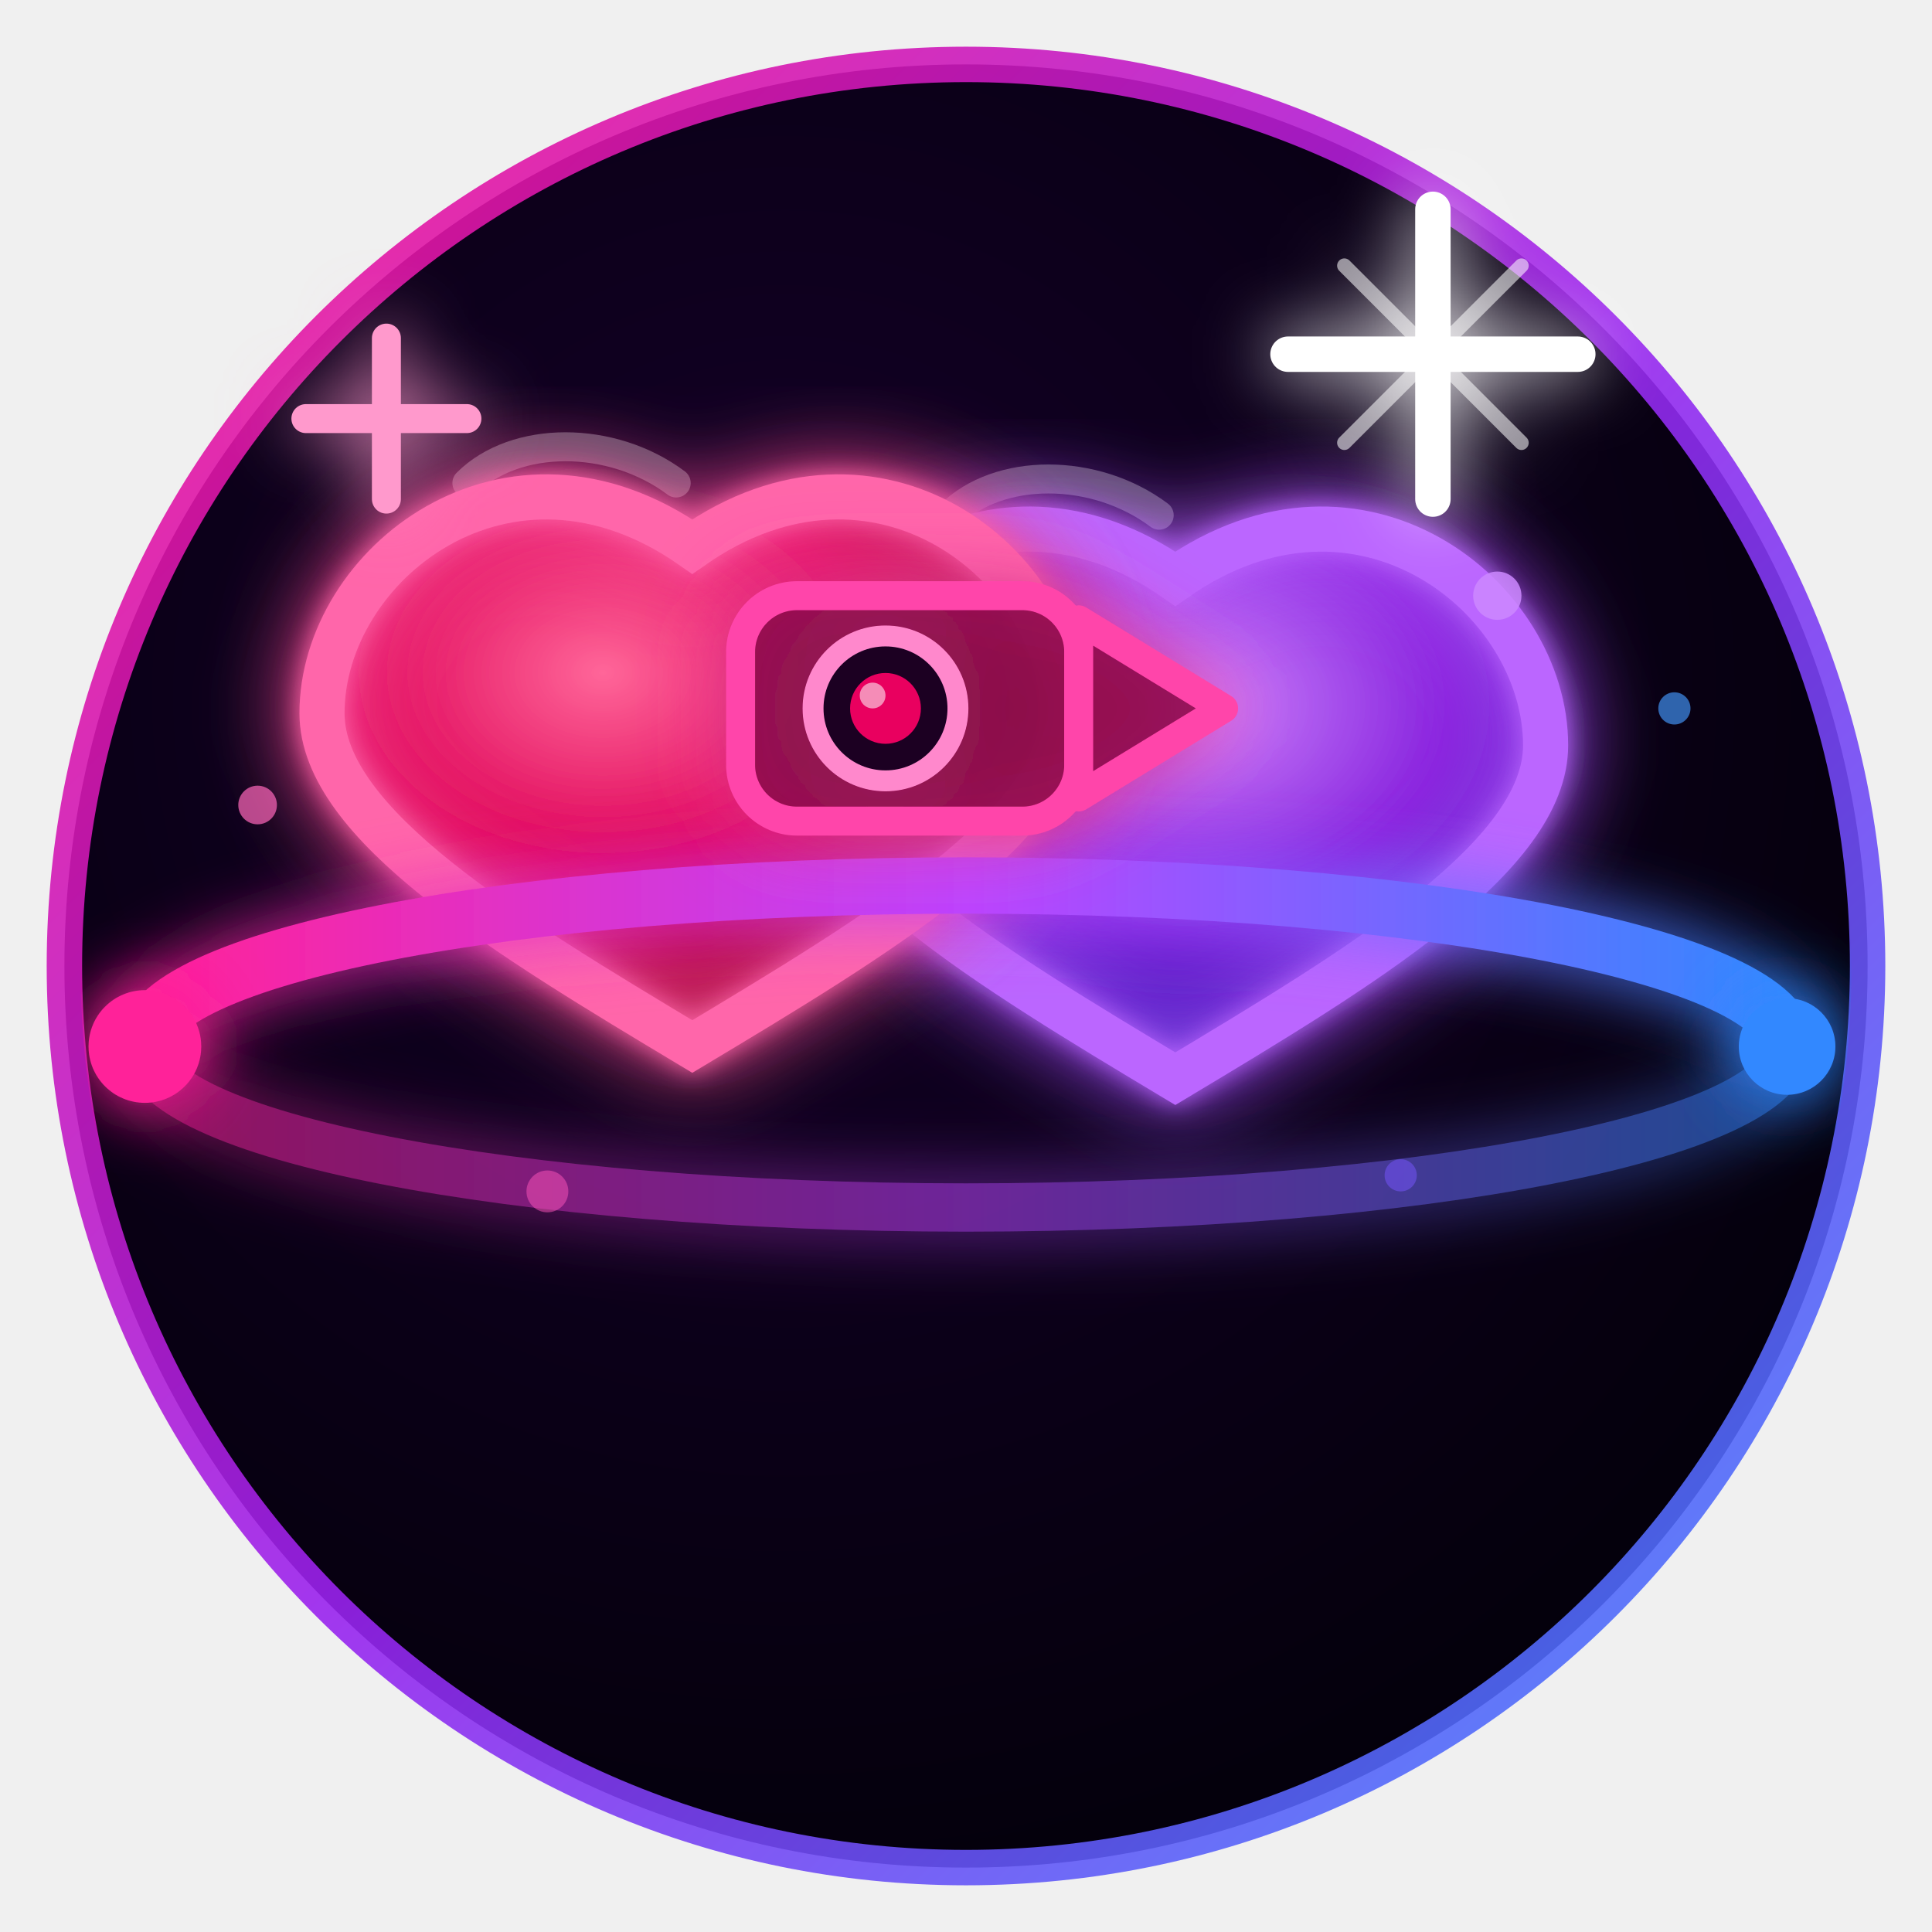
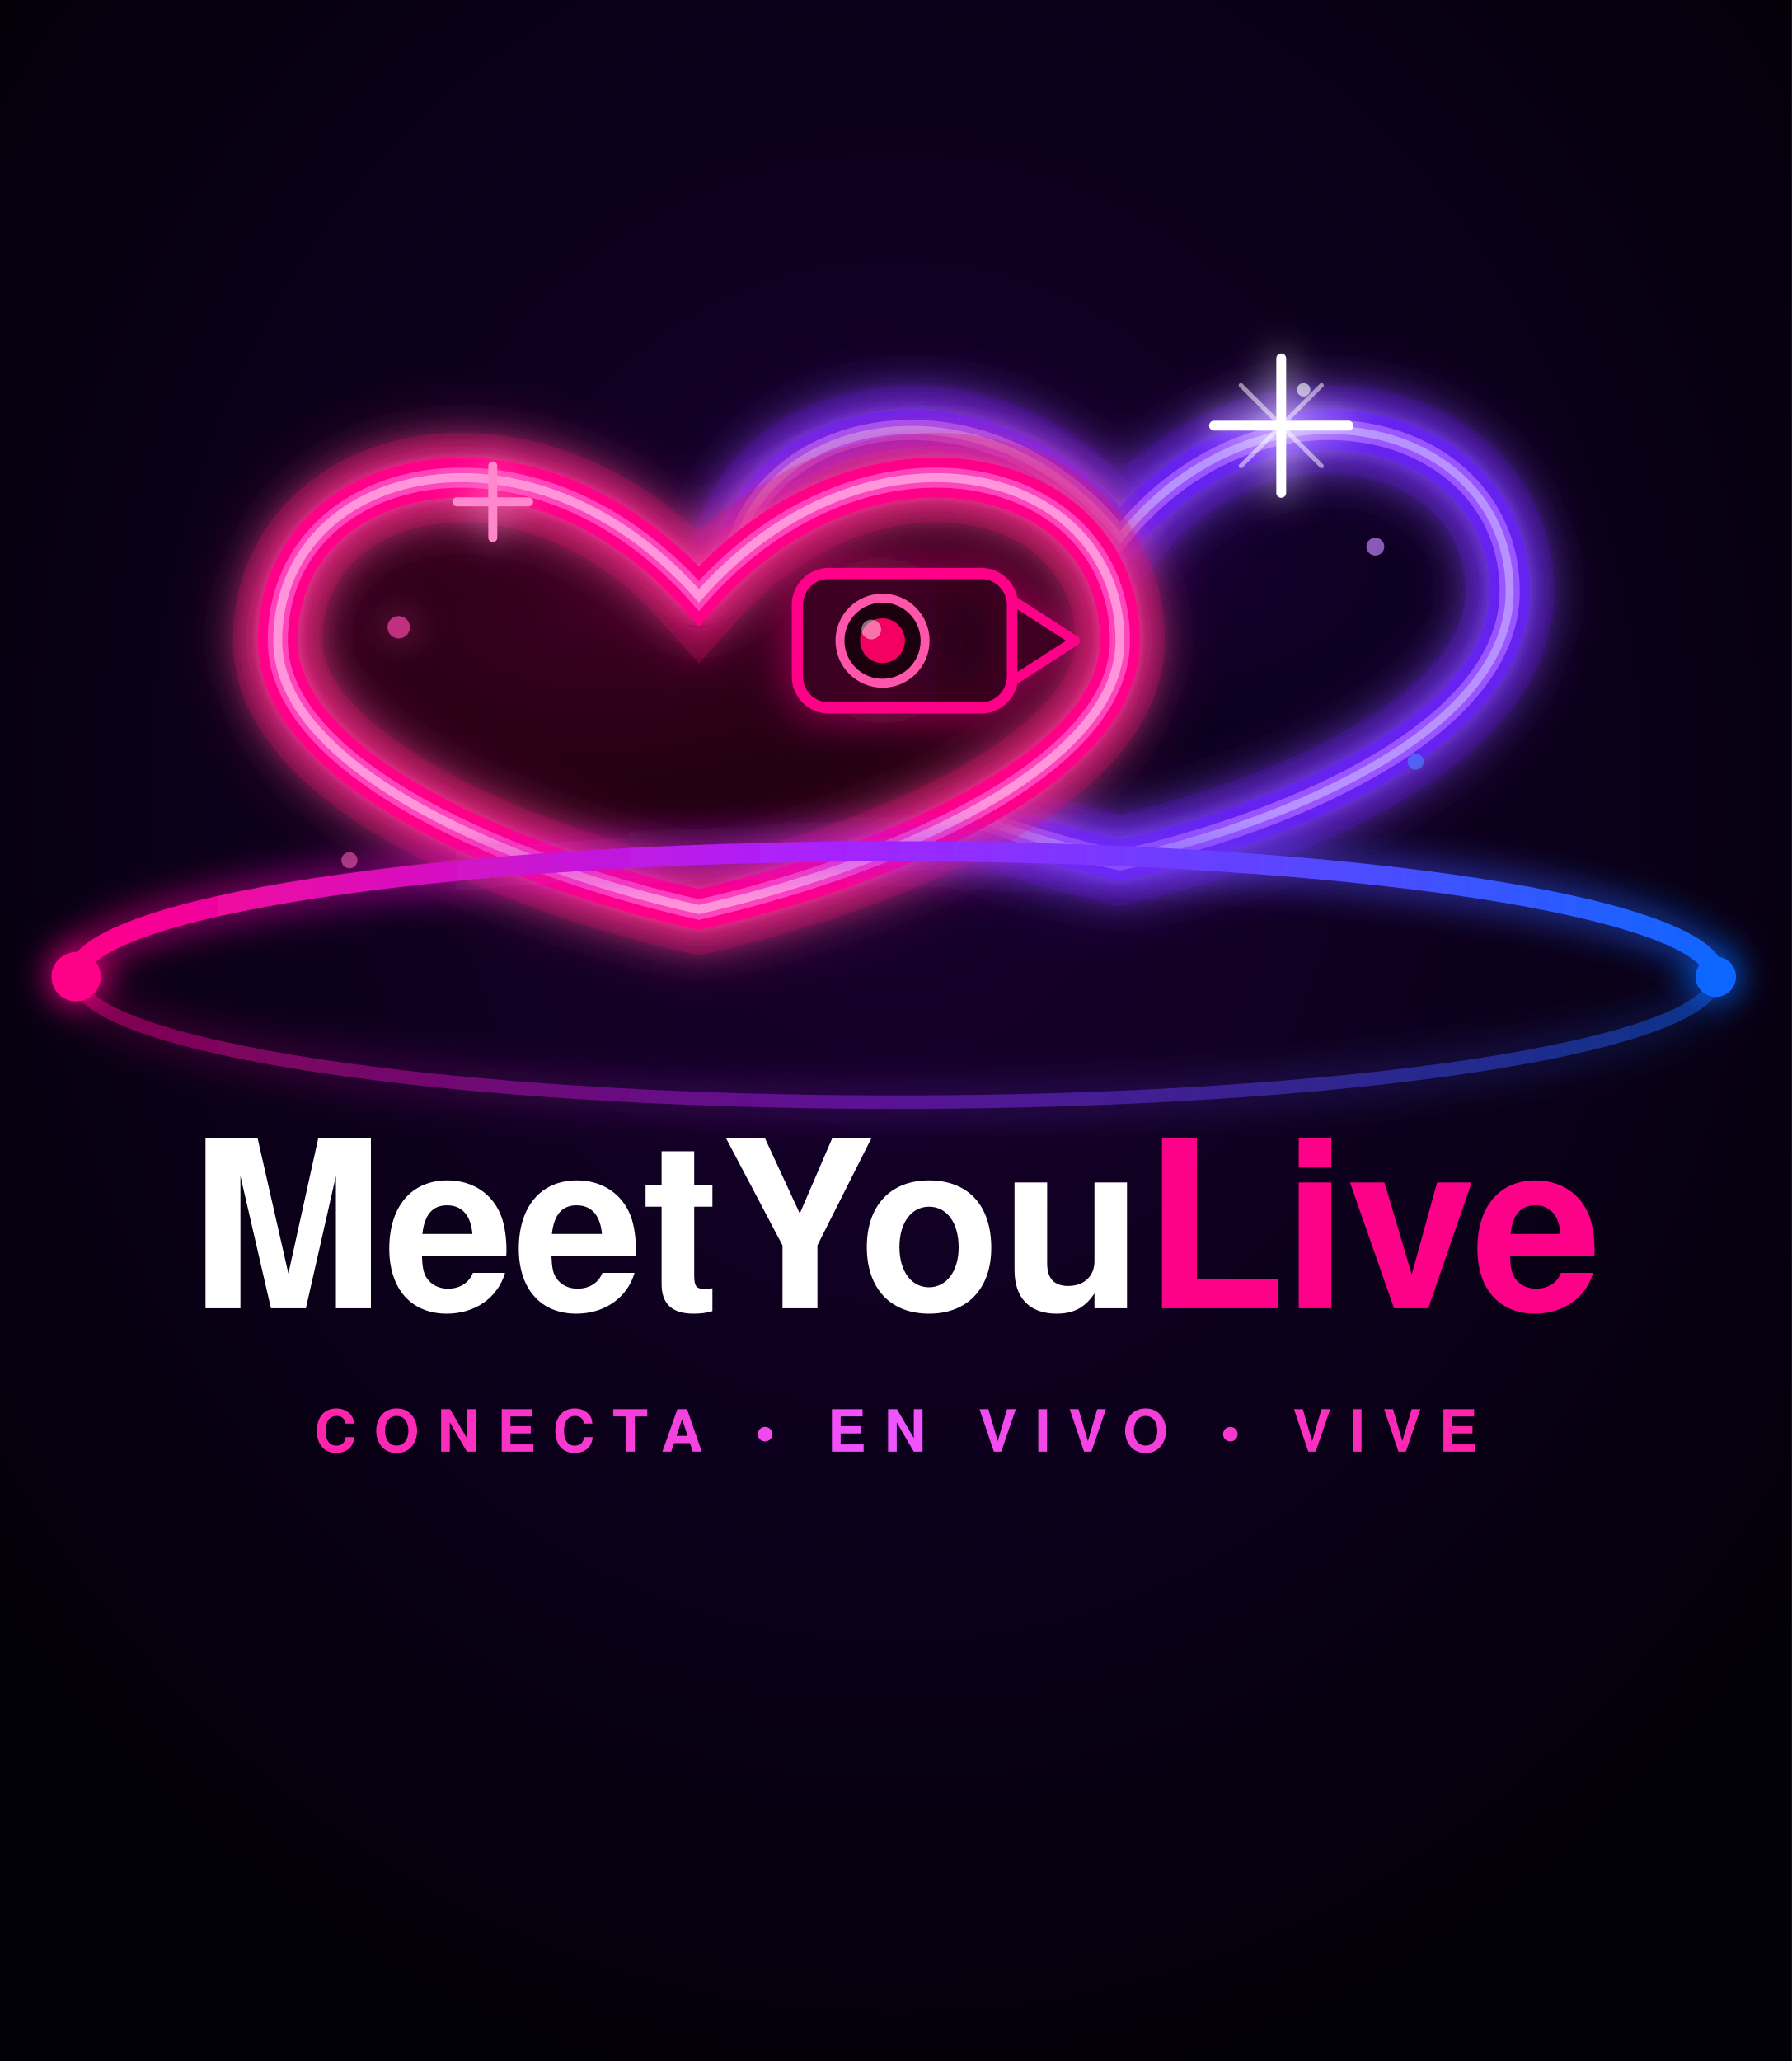
- <svg xmlns="http://www.w3.org/2000/svg" viewBox="0 0 120 120" fill="none">
+ <svg xmlns="http://www.w3.org/2000/svg" viewBox="0 0 400 460" fill="none">
  <defs>
-     <radialGradient id="bgG" cx="40%" cy="35%" r="70%">
-       <stop offset="0%" stop-color="#140028" />
-       <stop offset="100%" stop-color="#03000a" />
+     <radialGradient id="bgG" cx="50%" cy="38%" r="65%">
+       <stop offset="0%" stop-color="#180030" />
+       <stop offset="100%" stop-color="#020008" />
    </radialGradient>
-     <radialGradient id="lhFill" cx="38%" cy="32%" r="70%">
-       <stop offset="0%" stop-color="#ff6699" />
-       <stop offset="50%" stop-color="#dd0055" />
-       <stop offset="100%" stop-color="#880022" />
+     <radialGradient id="lhFill" cx="38%" cy="32%" r="68%">
+       <stop offset="0%" stop-color="#3a0020" />
+       <stop offset="100%" stop-color="#140009" />
    </radialGradient>
-     <radialGradient id="rhFill" cx="52%" cy="32%" r="70%">
-       <stop offset="0%" stop-color="#cc88ff" />
-       <stop offset="50%" stop-color="#8822dd" />
-       <stop offset="100%" stop-color="#2211aa" />
+     <radialGradient id="rhFill" cx="55%" cy="32%" r="68%">
+       <stop offset="0%" stop-color="#150030" />
+       <stop offset="100%" stop-color="#050010" />
    </radialGradient>
-     <linearGradient id="orbitG" x1="0%" y1="0%" x2="100%" y2="0%">
-       <stop offset="0%" stop-color="#ff2299" />
-       <stop offset="50%" stop-color="#bb44ff" />
-       <stop offset="100%" stop-color="#3388ff" />
+     <linearGradient id="oG" x1="0%" y1="0%" x2="100%" y2="0%">
+       <stop offset="0%" stop-color="#ff0088" />
+       <stop offset="45%" stop-color="#aa22ff" />
+       <stop offset="100%" stop-color="#1166ff" />
    </linearGradient>
-     <linearGradient id="borderG" x1="0%" y1="0%" x2="100%" y2="100%">
-       <stop offset="0%" stop-color="#ff1188" stop-opacity="0.9" />
-       <stop offset="50%" stop-color="#9922ee" stop-opacity="0.9" />
-       <stop offset="100%" stop-color="#3388ff" stop-opacity="0.9" />
+     <linearGradient id="tG" x1="0%" y1="0%" x2="100%" y2="0%">
+       <stop offset="0%" stop-color="#ff22aa" />
+       <stop offset="50%" stop-color="#ee55ff" />
+       <stop offset="100%" stop-color="#ff22aa" />
    </linearGradient>
-     <filter id="hglow" x="-20%" y="-20%" width="140%" height="140%">
-       <feGaussianBlur in="SourceGraphic" stdDeviation="2.8" result="b1" />
-       <feGaussianBlur in="SourceGraphic" stdDeviation="0.8" result="b2" />
+     <filter id="fP" x="-45%" y="-45%" width="190%" height="190%">
+       <feGaussianBlur in="SourceGraphic" stdDeviation="7" result="b1" />
+       <feGaussianBlur in="SourceGraphic" stdDeviation="2.5" result="b2" />
      <feMerge>
        <feMergeNode in="b1" />
        <feMergeNode in="b2" />
        <feMergeNode in="SourceGraphic" />
      </feMerge>
    </filter>
-     <filter id="oglow" x="-8%" y="-200%" width="116%" height="500%">
-       <feGaussianBlur in="SourceGraphic" stdDeviation="2.2" result="b" />
+     <filter id="fB" x="-45%" y="-45%" width="190%" height="190%">
+       <feGaussianBlur in="SourceGraphic" stdDeviation="7" result="b1" />
+       <feGaussianBlur in="SourceGraphic" stdDeviation="2.5" result="b2" />
+       <feMerge>
+         <feMergeNode in="b1" />
+         <feMergeNode in="b2" />
+         <feMergeNode in="SourceGraphic" />
+       </feMerge>
+     </filter>
+     <filter id="fO" x="-5%" y="-180%" width="110%" height="460%">
+       <feGaussianBlur in="SourceGraphic" stdDeviation="4.5" result="b" />
      <feMerge>
        <feMergeNode in="b" />
        <feMergeNode in="SourceGraphic" />
      </feMerge>
    </filter>
-     <filter id="vglow" x="-50%" y="-50%" width="200%" height="200%">
-       <feGaussianBlur in="SourceGraphic" stdDeviation="2.5" result="b" />
+     <filter id="fC" x="-80%" y="-80%" width="260%" height="260%">
+       <feGaussianBlur in="SourceGraphic" stdDeviation="5" result="b" />
      <feMerge>
        <feMergeNode in="b" />
        <feMergeNode in="SourceGraphic" />
      </feMerge>
    </filter>
-     <filter id="sglow" x="-200%" y="-200%" width="500%" height="500%">
-       <feGaussianBlur in="SourceGraphic" stdDeviation="2.2" result="b" />
+     <filter id="fS" x="-300%" y="-300%" width="700%" height="700%">
+       <feGaussianBlur in="SourceGraphic" stdDeviation="4" result="b" />
      <feMerge>
        <feMergeNode in="b" />
        <feMergeNode in="SourceGraphic" />
      </feMerge>
    </filter>
-     <clipPath id="badge">
-       <circle cx="60" cy="60" r="55" />
-     </clipPath>
  </defs>
-   <circle cx="60" cy="60" r="56" fill="url(#bgG)" />
-   <circle cx="60" cy="60" r="56" fill="none" stroke="url(#borderG)" stroke-width="2.2" />
-   <g clip-path="url(#badge)">
-     <path d="M 9,65 A 51,10 0 0 0 111,65" fill="none" stroke="url(#orbitG)" stroke-width="3" opacity="0.55" filter="url(#oglow)" />
-     <path d="M 73,67              C 61.5,60.1  50,53.2  50,46.3              C 50,37.1    61.5,27.9  73,35.95              C 84.5,27.9  96,37.1   96,46.3              C 96,53.2    84.5,60.1  73,67 Z" fill="url(#rhFill)" filter="url(#hglow)" />
-     <path d="M 59,32 C 62,29 68,29 72,32" fill="none" stroke="white" stroke-width="1.8" stroke-linecap="round" opacity="0.3" />
-     <path d="M 73,67              C 61.5,60.1  50,53.2  50,46.3              C 50,37.1    61.5,27.9  73,35.95              C 84.5,27.9  96,37.1   96,46.3              C 96,53.2    84.5,60.1  73,67 Z" fill="none" stroke="#bb66ff" stroke-width="2.8" filter="url(#hglow)" />
-     <path d="M 43,65              C 31.5,58.1  20,51.2  20,44.3              C 20,35.1    31.5,25.9  43,33.95              C 54.5,25.9  66,35.1   66,44.3              C 66,51.2    54.5,58.1  43,65 Z" fill="url(#lhFill)" filter="url(#hglow)" />
-     <path d="M 29,30 C 32,27 38,27 42,30" fill="none" stroke="white" stroke-width="1.8" stroke-linecap="round" opacity="0.3" />
-     <path d="M 43,65              C 31.5,58.1  20,51.2  20,44.3              C 20,35.1    31.5,25.9  43,33.95              C 54.5,25.9  66,35.1   66,44.3              C 66,51.2    54.5,58.1  43,65 Z" fill="none" stroke="#ff66aa" stroke-width="2.8" filter="url(#hglow)" />
-     <path d="M 9,65 A 51,10 0 0 1 111,65" fill="none" stroke="url(#orbitG)" stroke-width="3.5" filter="url(#oglow)" />
-     <circle cx="9" cy="65" r="3.5" fill="#ff2299" filter="url(#sglow)" />
-     <circle cx="111" cy="65" r="3" fill="#3388ff" filter="url(#sglow)" />
-     <g filter="url(#vglow)">
-       <rect x="46" y="37" width="21" height="14" rx="3.5" fill="#880044" fill-opacity="0.85" stroke="#ff44aa" stroke-width="1.8" />
-       <circle cx="55" cy="44" r="4.5" fill="#1a0022" stroke="#ff88cc" stroke-width="1.3" />
-       <circle cx="55" cy="44" r="2.2" fill="#ff0066" opacity="0.9" />
-       <circle cx="54.2" cy="43.2" r="0.8" fill="white" opacity="0.55" />
-       <path d="M 67,38.5 L 76,44 L 67,49.5 Z" fill="#880044" fill-opacity="0.85" stroke="#ff44aa" stroke-width="1.8" stroke-linejoin="round" />
-     </g>
+   <rect width="400" height="460" fill="url(#bgG)" />
+   <path d="M 17,218 A 183,28 0 0 0 383,218" fill="none" stroke="url(#oG)" stroke-width="3" opacity="0.5" filter="url(#fO)" />
+   <path d="M 250,192            C 210,183  163,162  163,132            C 163,94   218,80   250,120            C 282,80   337,94   337,132            C 337,162  290,183  250,192 Z" fill="url(#rhFill)" />
+   <g filter="url(#fB)">
+     <path d="M 250,192              C 210,183  163,162  163,132              C 163,94   218,80   250,120              C 282,80   337,94   337,132              C 337,162  290,183  250,192 Z" fill="none" stroke="#5500cc" stroke-width="20" stroke-opacity="0.25" />
+     <path d="M 250,192              C 210,183  163,162  163,132              C 163,94   218,80   250,120              C 282,80   337,94   337,132              C 337,162  290,183  250,192 Z" fill="none" stroke="#6622ee" stroke-width="9" />
+     <path d="M 250,192              C 210,183  163,162  163,132              C 163,94   218,80   250,120              C 282,80   337,94   337,132              C 337,162  290,183  250,192 Z" fill="none" stroke="#9955ff" stroke-width="4.5" />
+     <path d="M 250,192              C 210,183  163,162  163,132              C 163,94   218,80   250,120              C 282,80   337,94   337,132              C 337,162  290,183  250,192 Z" fill="none" stroke="#ccbbff" stroke-width="1.8" opacity="0.6" />
  </g>
-   <g transform="translate(89,22)" filter="url(#sglow)">
-     <line x1="0" y1="-9" x2="0" y2="9" stroke="white" stroke-width="2.2" stroke-linecap="round" />
-     <line x1="-9" y1="0" x2="9" y2="0" stroke="white" stroke-width="2.2" stroke-linecap="round" />
-     <line x1="-5.5" y1="-5.5" x2="5.5" y2="5.5" stroke="white" stroke-width="0.9" stroke-linecap="round" opacity="0.55" />
-     <line x1="5.5" y1="-5.5" x2="-5.5" y2="5.5" stroke="white" stroke-width="0.9" stroke-linecap="round" opacity="0.55" />
+   <path d="M 156,203            C 116,194  62,172   62,143            C 62,104   118,90  156,133            C 194,90   250,104 250,143            C 250,172  196,194 156,203 Z" fill="url(#lhFill)" />
+   <g filter="url(#fP)">
+     <path d="M 156,203              C 116,194  62,172   62,143              C 62,104   118,90  156,133              C 194,90   250,104 250,143              C 250,172  196,194 156,203 Z" fill="none" stroke="#dd0066" stroke-width="20" stroke-opacity="0.25" />
+     <path d="M 156,203              C 116,194  62,172   62,143              C 62,104   118,90  156,133              C 194,90   250,104 250,143              C 250,172  196,194 156,203 Z" fill="none" stroke="#ff0088" stroke-width="9" />
+     <path d="M 156,203              C 116,194  62,172   62,143              C 62,104   118,90  156,133              C 194,90   250,104 250,143              C 250,172  196,194 156,203 Z" fill="none" stroke="#ff44bb" stroke-width="4.5" />
+     <path d="M 156,203              C 116,194  62,172   62,143              C 62,104   118,90  156,133              C 194,90   250,104 250,143              C 250,172  196,194 156,203 Z" fill="none" stroke="#ffccee" stroke-width="2" opacity="0.6" />
  </g>
-   <g transform="translate(24,26)" filter="url(#sglow)">
-     <line x1="0" y1="-5" x2="0" y2="5" stroke="#ff99cc" stroke-width="1.8" stroke-linecap="round" />
-     <line x1="-5" y1="0" x2="5" y2="0" stroke="#ff99cc" stroke-width="1.8" stroke-linecap="round" />
+   <path d="M 17,218 A 183,28 0 0 1 383,218" fill="none" stroke="url(#oG)" stroke-width="4.5" filter="url(#fO)" />
+   <circle cx="17" cy="218" r="5.5" fill="#ff0088" filter="url(#fS)" />
+   <circle cx="383" cy="218" r="4.5" fill="#1166ff" filter="url(#fS)" />
+   <g filter="url(#fC)">
+     <rect x="178" y="128" width="48" height="30" rx="7" fill="#2a0018" fill-opacity="0.9" stroke="#ff0088" stroke-width="2.5" />
+     <path d="M 226,134 L 240,143 L 226,152 Z" fill="#2a0018" fill-opacity="0.9" stroke="#ff0088" stroke-width="2.2" stroke-linejoin="round" />
+     <circle cx="197" cy="143" r="9.5" fill="#1a0010" stroke="#ff55aa" stroke-width="2" />
+     <circle cx="197" cy="143" r="5" fill="#ff0066" opacity="0.95" />
+     <circle cx="194.5" cy="140.5" r="2.2" fill="white" opacity="0.45" />
  </g>
-   <circle cx="93" cy="37" r="1.5" fill="#cc88ff" opacity="0.85" />
-   <circle cx="16" cy="50" r="1.2" fill="#ff66bb" opacity="0.7" />
-   <circle cx="104" cy="44" r="1" fill="#4499ff" opacity="0.65" />
-   <circle cx="34" cy="74" r="1.3" fill="#ff55bb" opacity="0.5" />
-   <circle cx="87" cy="73" r="1" fill="#7755ff" opacity="0.5" />
+   <g transform="translate(286,95)" filter="url(#fS)">
+     <line x1="0" y1="-15" x2="0" y2="15" stroke="white" stroke-width="2.2" stroke-linecap="round" />
+     <line x1="-15" y1="0" x2="15" y2="0" stroke="white" stroke-width="2.2" stroke-linecap="round" />
+     <line x1="-9" y1="-9" x2="9" y2="9" stroke="white" stroke-width="1" stroke-linecap="round" opacity="0.5" />
+     <line x1="9" y1="-9" x2="-9" y2="9" stroke="white" stroke-width="1" stroke-linecap="round" opacity="0.5" />
+   </g>
+   <g transform="translate(110,112)" filter="url(#fS)">
+     <line x1="0" y1="-8" x2="0" y2="8" stroke="#ff88cc" stroke-width="2" stroke-linecap="round" />
+     <line x1="-8" y1="0" x2="8" y2="0" stroke="#ff88cc" stroke-width="2" stroke-linecap="round" />
+   </g>
+   <circle cx="89" cy="140" r="2.5" fill="#ff44aa" opacity="0.7" filter="url(#fS)" />
+   <circle cx="307" cy="122" r="2" fill="#cc88ff" opacity="0.65" />
+   <circle cx="316" cy="170" r="1.8" fill="#4488ff" opacity="0.6" />
+   <circle cx="78" cy="192" r="1.8" fill="#ff66bb" opacity="0.55" />
+   <circle cx="291" cy="87" r="1.5" fill="white" opacity="0.6" />
+   <text x="200" y="292" font-family="'Helvetica Neue', Helvetica, Arial, sans-serif" font-weight="800" font-size="52" text-anchor="middle" fill="white">MeetYou<tspan fill="#ff0088">Live</tspan>
+   </text>
+   <text x="200" y="324" font-family="'Helvetica Neue', Helvetica, Arial, sans-serif" font-weight="600" font-size="13" text-anchor="middle" letter-spacing="4" fill="url(#tG)">CONECTA • EN VIVO • VIVE</text>
</svg>
